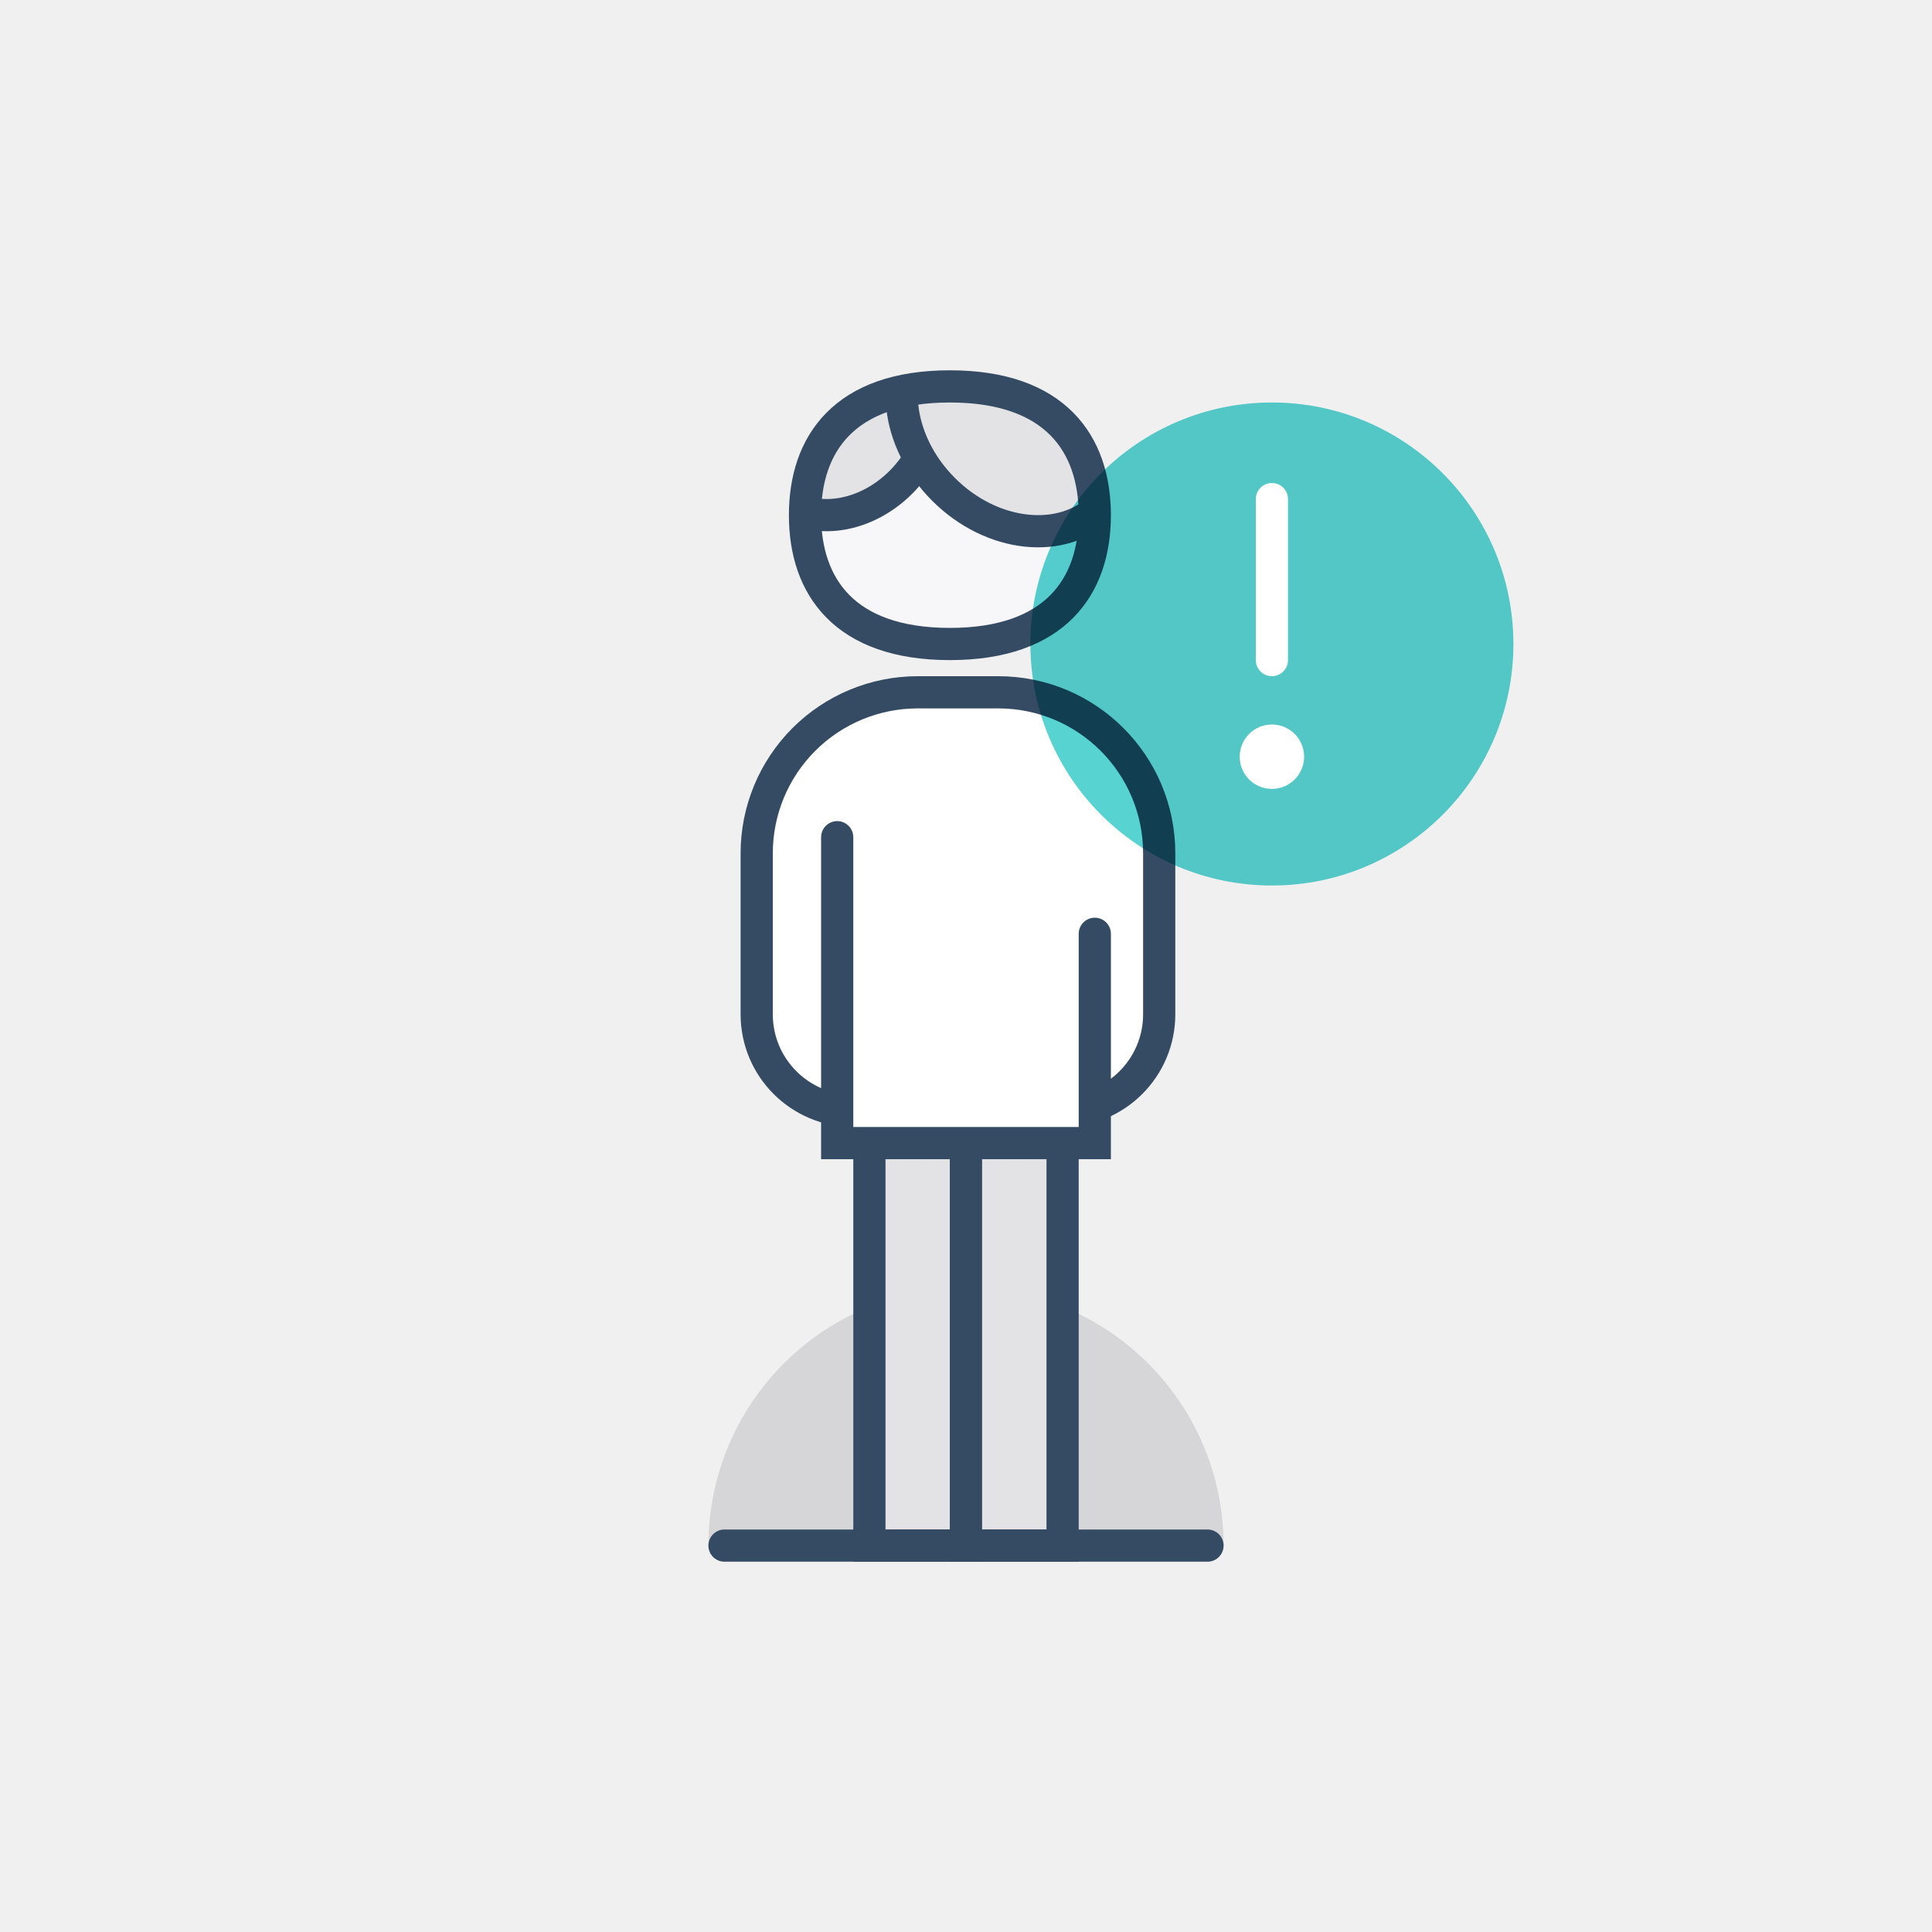
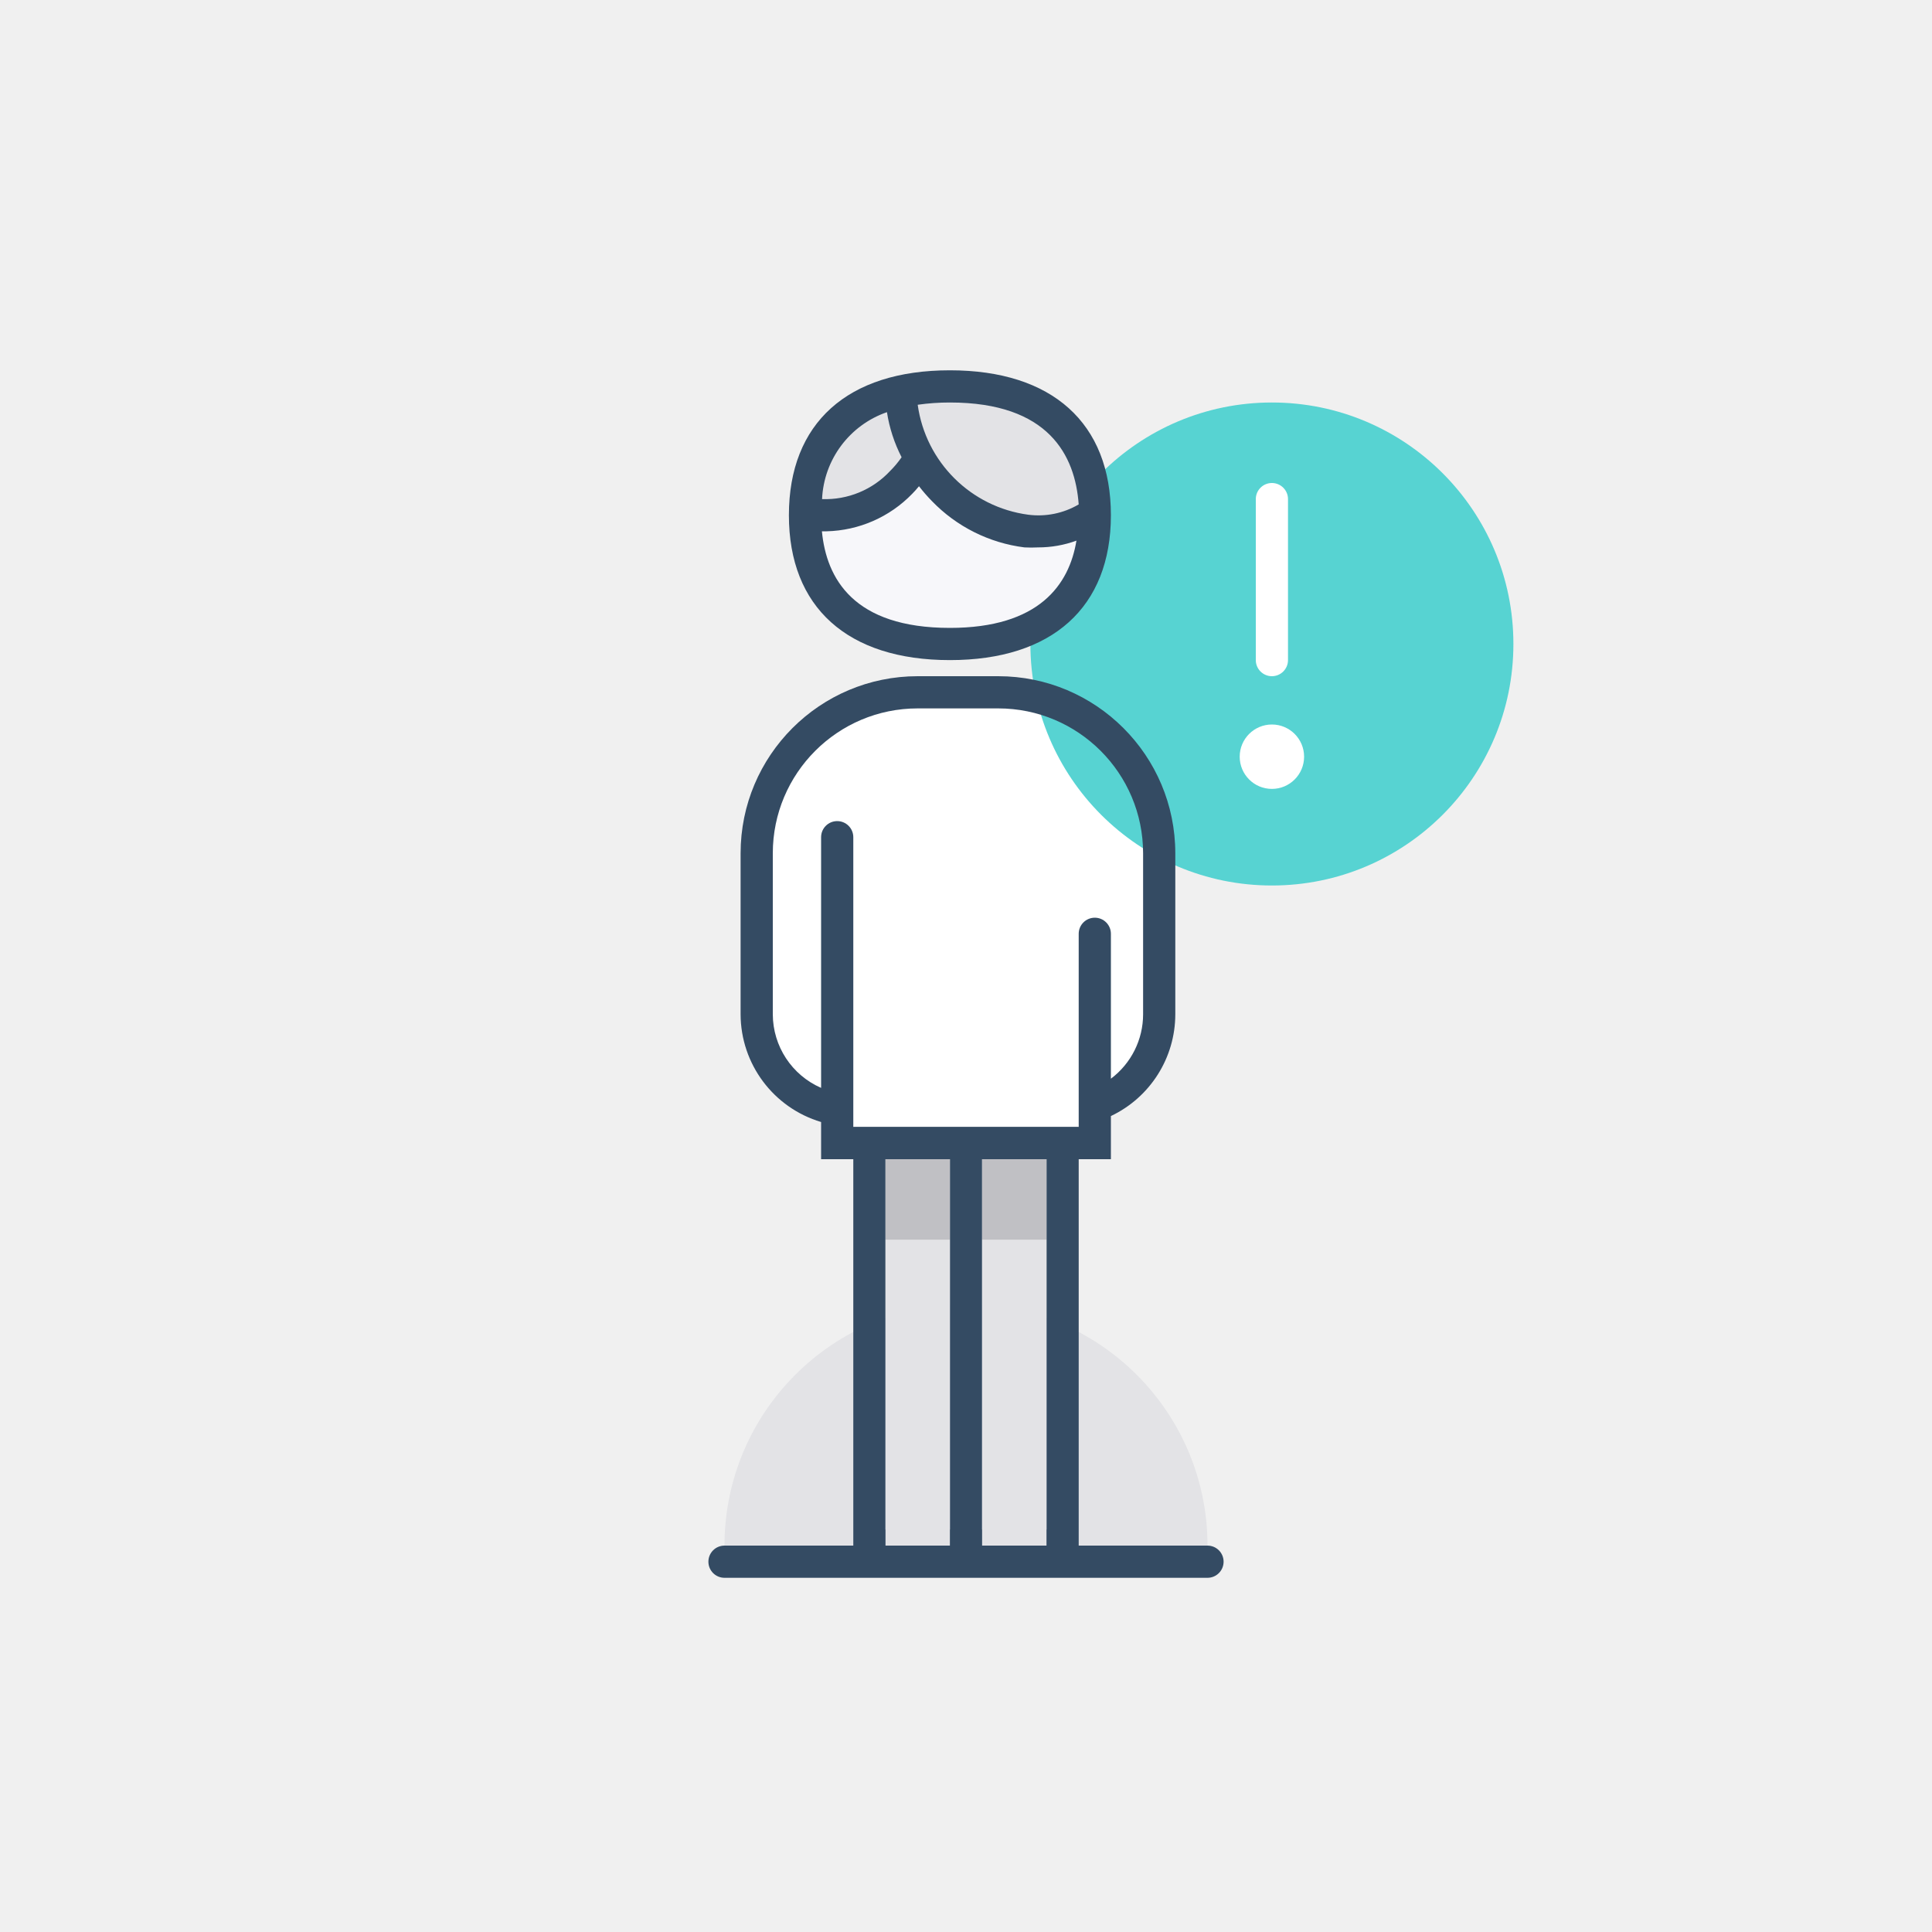
- <svg xmlns="http://www.w3.org/2000/svg" xmlns:xlink="http://www.w3.org/1999/xlink" width="120" height="120" viewBox="0 0 120 120">
-   <defs>
-     <path id="120x120_male_static-a" d="M0,8 C0,12.42 2.44,16 9,16 C15.56,16 18,12.42 18,8 C18,3.58 15.56,0 9,0 C2.44,0 0,3.58 0,8 Z" />
-   </defs>
-   <g fill="none" fill-rule="evenodd">
-     <rect width="120" height="120" />
-     <g transform="translate(44 24)">
-       <path fill="#E3E3E6" fill-rule="nonzero" d="M32,72 C32,63.163 24.837,56 16,56 C7.163,56 0,63.163 0,72" style="mix-blend-mode:multiply" />
-       <g transform="translate(3 19)">
-         <path fill="#FFF" fill-rule="nonzero" d="M19,26 L6,26 C2.686,26 -7.1e-15,23.314 -7.1e-15,20 L-7.1e-15,10 C-7.1e-15,7.348 1.054,4.804 2.929,2.929 C4.804,1.054 7.348,7.1e-15 10,7.1e-15 L15,7.1e-15 C20.523,7.1e-15 25,4.477 25,10 L25,20 C25,23.314 22.314,26 19,26 Z" />
-         <path stroke="#344B63" stroke-width="2" d="M19,26 L6,26 C2.686,26 -7.1e-15,23.314 -7.1e-15,20 L-7.1e-15,10 C-7.1e-15,7.348 1.054,4.804 2.929,2.929 C4.804,1.054 7.348,7.1e-15 10,7.1e-15 L15,7.1e-15 C20.523,7.1e-15 25,4.477 25,10 L25,20 C25,23.314 22.314,26 19,26 Z" />
-       </g>
-       <g transform="translate(6)">
-         <path fill="#F7F7FA" fill-rule="nonzero" d="M0,8 C0,12.42 2.44,16 9,16 C15.56,16 18,12.42 18,8 C18,3.58 15.56,0 9,0 C2.44,0 0,3.58 0,8 Z" />
-         <mask id="120x120_male_static-b" fill="#fff">
-           <use xlink:href="#120x120_male_static-a" />
-         </mask>
-         <g fill="#E3E3E6" fill-rule="nonzero" stroke="#344B63" stroke-width="2" mask="url(#120x120_male_static-b)">
-           <g transform="translate(-6 -8)">
-             <ellipse cx="8.501" cy="10.495" rx="6.05" ry="4.89" transform="rotate(-45 8.501 10.495)" />
-             <ellipse cx="19.003" cy="9.997" rx="6.22" ry="7.7" transform="rotate(-45 19.003 9.997)" />
-           </g>
-         </g>
-         <path stroke="#344B63" stroke-width="2" d="M0,8 C0,12.42 2.44,16 9,16 C15.56,16 18,12.42 18,8 C18,3.58 15.56,0 9,0 C2.44,0 0,3.58 0,8 Z" />
-       </g>
-       <rect width="6" height="27" x="10" y="45" fill="#E3E3E6" fill-rule="nonzero" stroke="#344B63" stroke-width="2" />
-       <rect width="6" height="27" x="16" y="45" fill="#E3E3E6" fill-rule="nonzero" stroke="#344B63" stroke-width="2" />
-       <polyline fill="#FFF" fill-rule="nonzero" stroke="#344B63" stroke-linecap="round" stroke-width="2" points="24 34 24 47 8 47 8 28" />
-       <path stroke="#344B63" stroke-linecap="round" stroke-width="2" d="M31,72 L1,72" />
-       <circle cx="35" cy="16" r="15" fill="#57D3D2" fill-rule="nonzero" style="mix-blend-mode:multiply" />
-       <path stroke="#FFF" stroke-linecap="round" stroke-width="2" d="M35,7 L35,17" />
-       <circle cx="35" cy="23" r="2" fill="#FFF" fill-rule="nonzero" />
-     </g>
+ <svg xmlns="http://www.w3.org/2000/svg" width="120" height="120" viewBox="0 0 120 120">
+   <g id="bounding">
+     <rect width="120" height="120" fill="none" />
+   </g>
+   <g id="illu">
+     <path d="M62,43H57A10,10,0,0,0,47,53V63a6,6,0,0,0,5,5.91v1.88H68V68.65A6,6,0,0,0,72,63V53A10,10,0,0,0,62,43Z" fill="#fff" />
+     <path d="M75,96a15,15,0,0,0-30,0" fill="#e3e3e6" />
+     <path d="M75,96H67V70H53V96H45a1,1,0,0,0,0,2H75a1,1,0,0,0,0-2ZM55,96V72h4V96Zm6,0V72h4V96Z" fill="#344b63" />
+     <rect x="55" y="77" width="4" height="18" fill="#e3e3e6" />
+     <rect x="55" y="72" width="4" height="5" fill="#c0c0c4" />
+     <rect x="61" y="77" width="4" height="18" fill="#e3e3e6" />
+     <rect x="61" y="72" width="4" height="5" fill="#c0c0c4" />
+     <circle cx="79" cy="40" r="15" fill="#57d3d2" />
+     <path d="M79,42a1,1,0,0,1-1-1V31a1,1,0,0,1,2,0V41A1,1,0,0,1,79,42Z" fill="#fff" />
+     <circle cx="79" cy="47" r="2" fill="#fff" />
+     <path d="M62,42H57A11,11,0,0,0,46,53V63a7,7,0,0,0,5,6.69V72H69V69.32A7,7,0,0,0,73,63V53A11,11,0,0,0,62,42Zm9,21a5,5,0,0,1-2,4V58a1,1,0,0,0-2,0V70H53V52a1,1,0,0,0-2,0V67.57A5,5,0,0,1,48,63V53a9,9,0,0,1,9-9h5a9,9,0,0,1,9,9Z" fill="#344b63" />
+     <path d="M50,32c0,4.42,2.44,8,9,8s9-3.58,9-8-2.44-8-9-8S50,27.58,50,32Z" fill="#f7f7fa" />
+     <path d="M58.6,30.4c2.83,2.83,6.9,3.41,9.39,1.44C67.94,27.5,65.48,24,59,24a13.93,13.93,0,0,0-3,.3A8.4,8.4,0,0,0,58.6,30.4Z" fill="#e3e3e6" />
+     <path d="M50,31.81A6.23,6.23,0,0,0,56,30,6.24,6.24,0,0,0,57.81,24C52.23,24.45,50.07,27.75,50,31.81Z" fill="#e3e3e6" />
+     <path d="M59,23c-6.36,0-10,3.28-10,9s3.64,9,10,9,10-3.28,10-9S65.36,23,59,23Zm8,8.33a4.93,4.93,0,0,1-3.13.64A8,8,0,0,1,57,25.14,14,14,0,0,1,59,25C65.15,25,66.78,28.3,67,31.33ZM55.09,25.6A9.2,9.2,0,0,0,56,28.4a6.07,6.07,0,0,1-.71.85A5.5,5.5,0,0,1,51.06,31,6,6,0,0,1,55.09,25.6ZM59,39c-6,0-7.67-3.08-7.95-6l.29,0a7.65,7.65,0,0,0,5.32-2.33c.15-.15.29-.31.42-.47a10.42,10.42,0,0,0,.8.92A9.66,9.66,0,0,0,63.63,34a8,8,0,0,0,.85,0,6.9,6.9,0,0,0,2.38-.42C66.41,36.32,64.54,39,59,39Z" fill="#344b63" />
  </g>
</svg>
